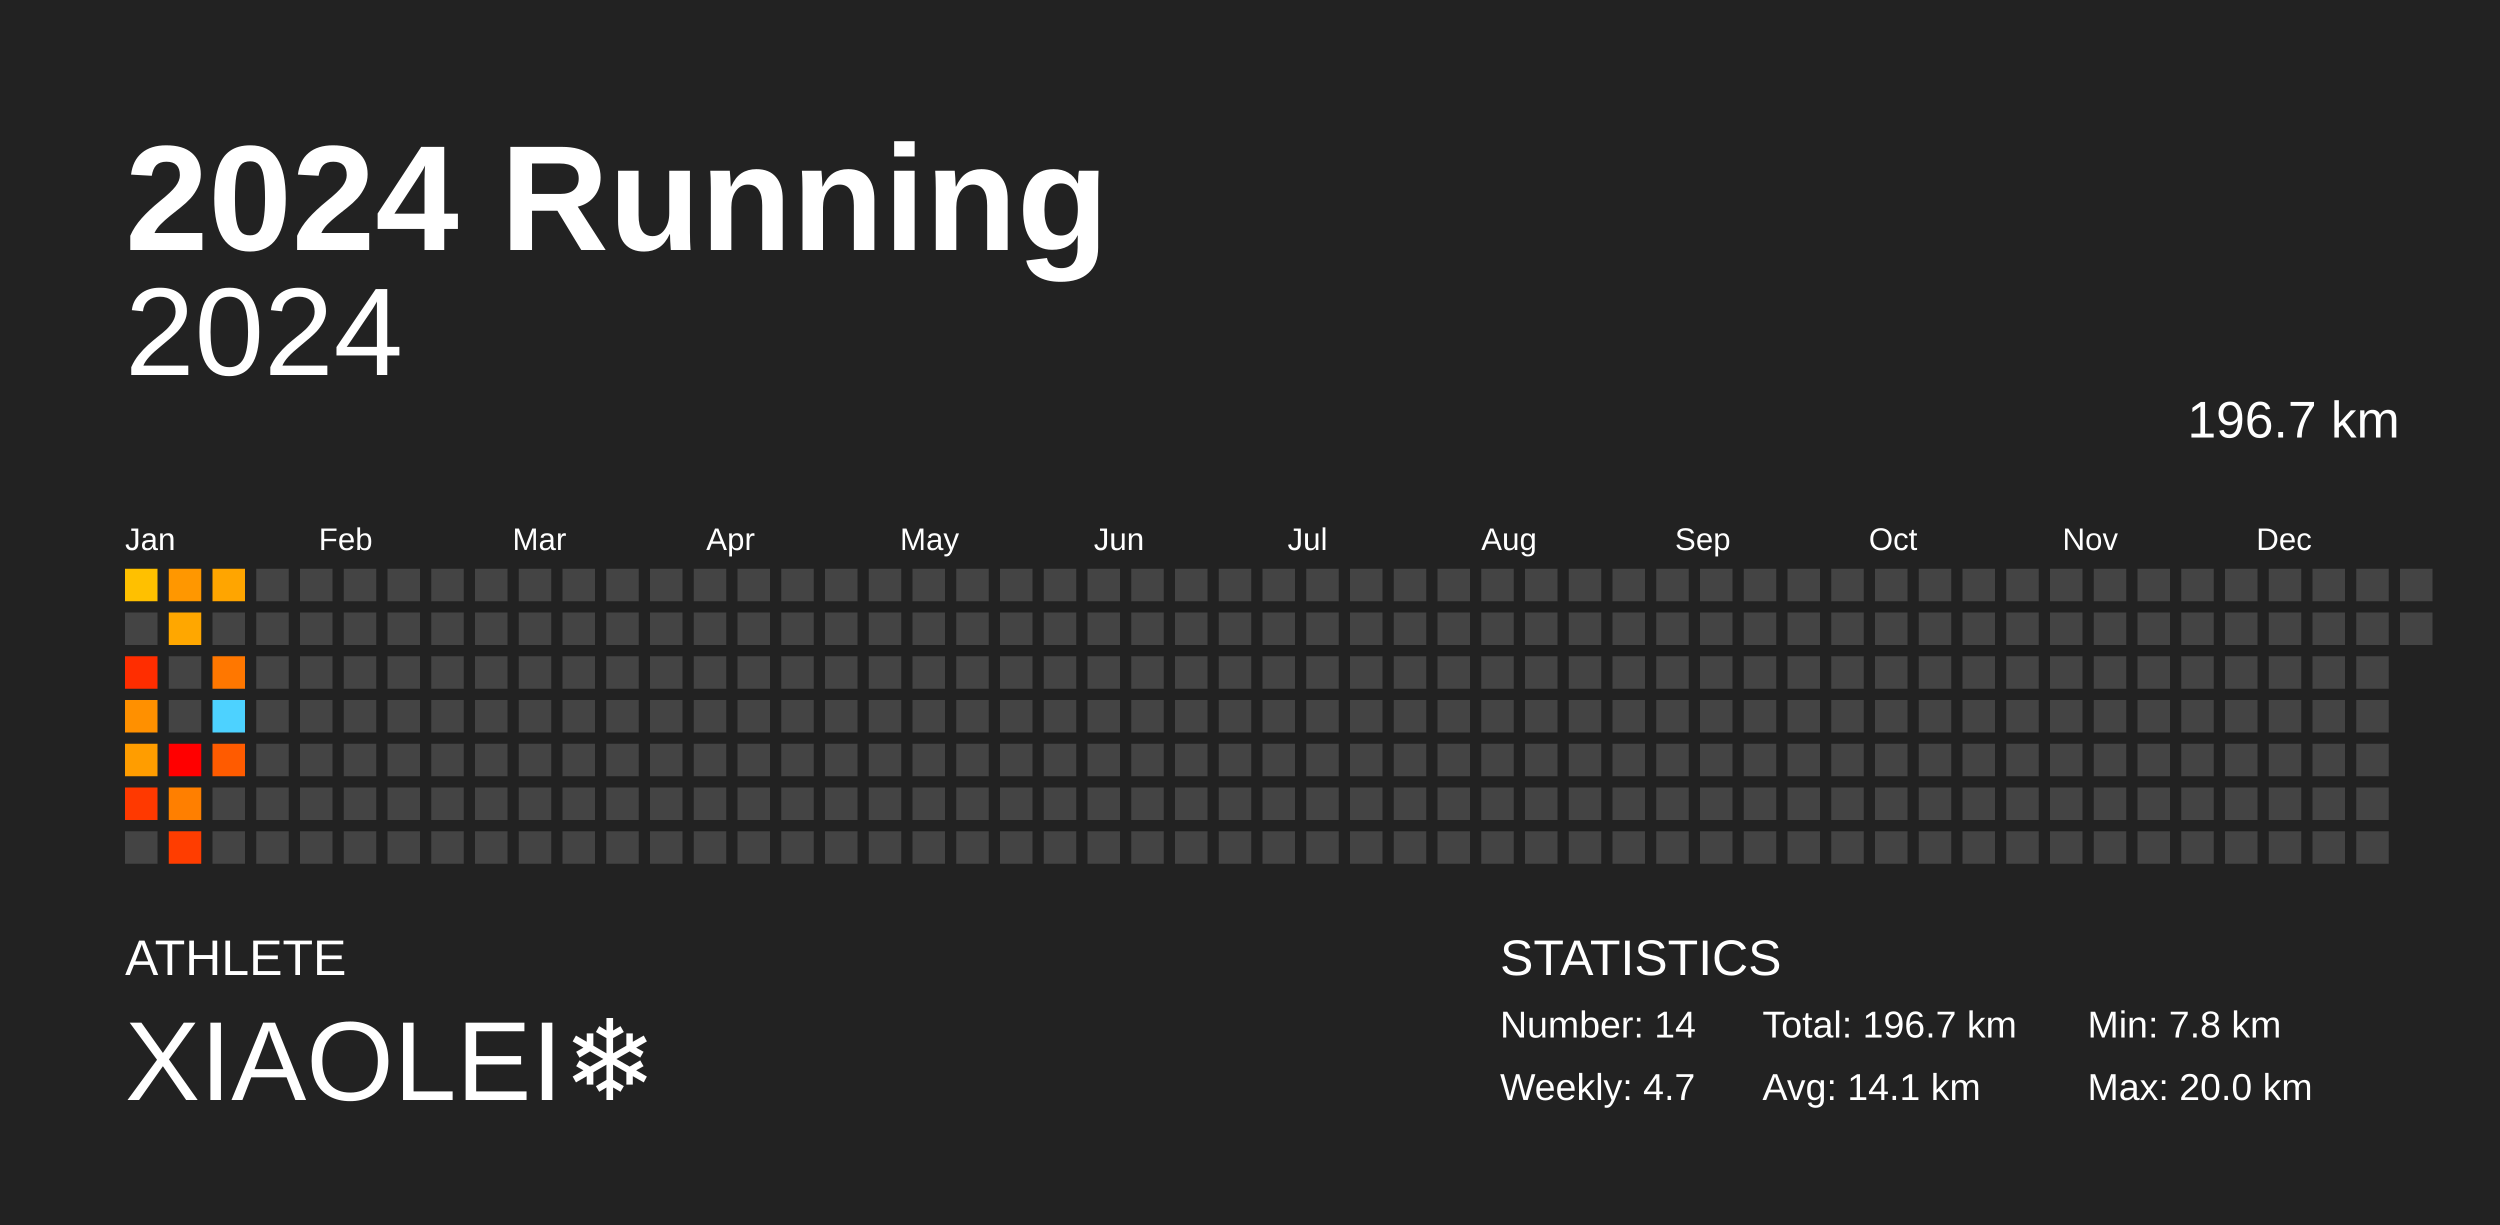
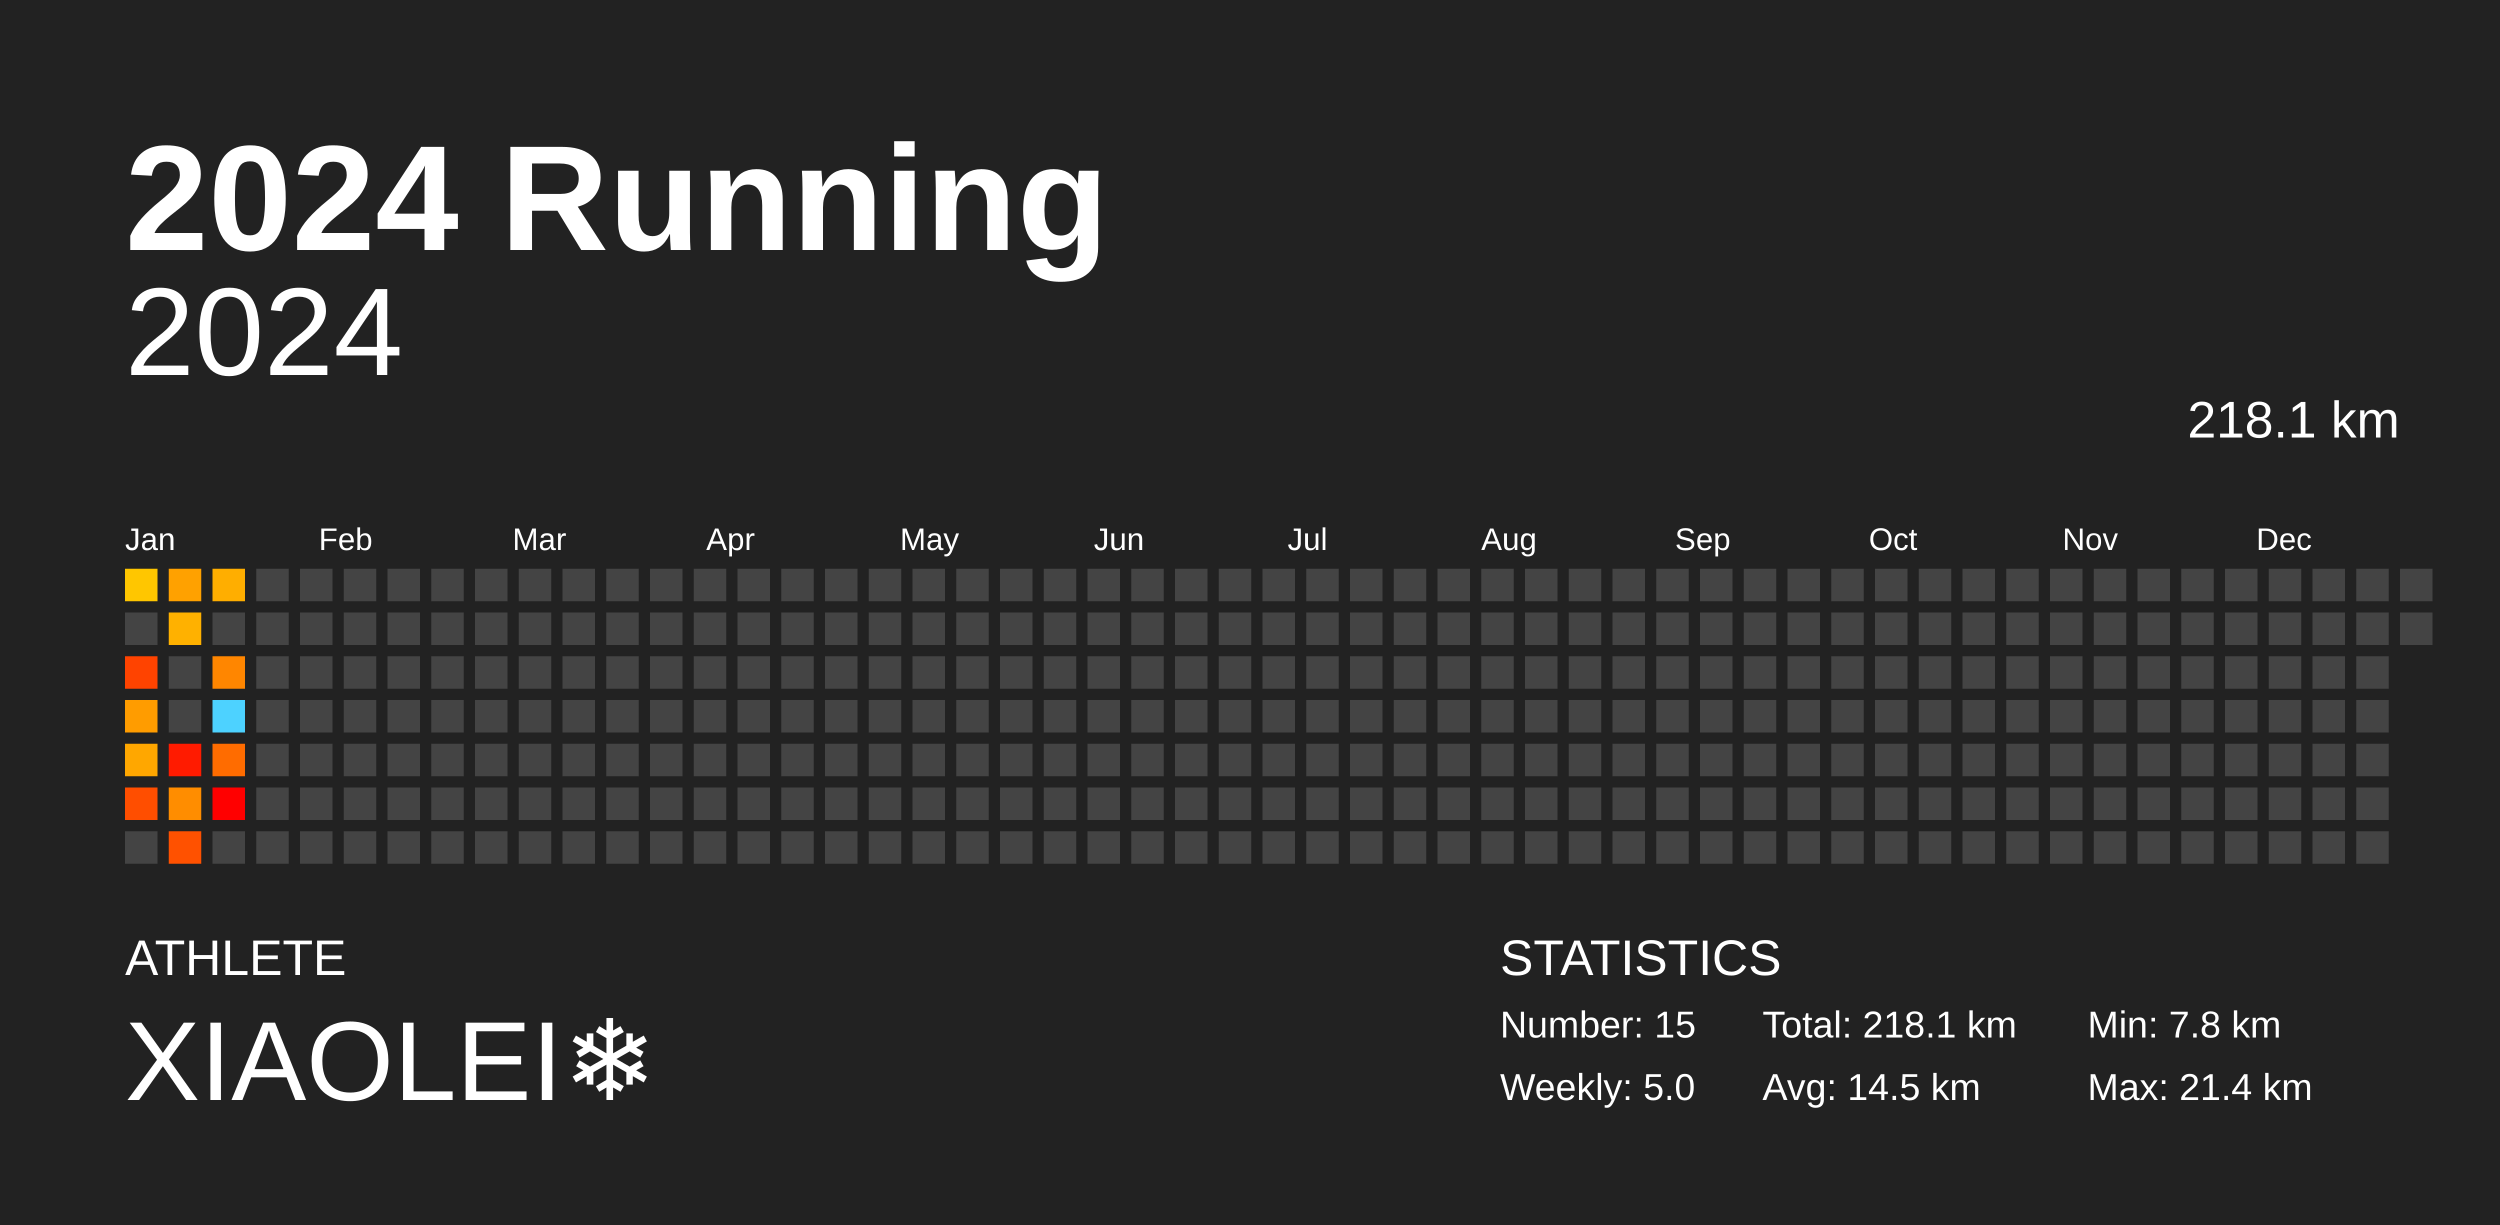
<svg xmlns="http://www.w3.org/2000/svg" baseProfile="full" height="98mm" version="1.1" viewBox="0,0,200,98" width="200mm">
  <defs />
  <rect fill="#222222" height="98" width="200" x="0" y="0" />
  <text fill="#FFFFFF" style="font-size:12px; font-family:Arial; font-weight:bold;" x="10" y="20">2024 Running</text>
  <text fill="#FFFFFF" style="font-size:4px; font-family:Arial" x="10" y="78">ATHLETE</text>
  <text fill="#FFFFFF" style="font-size:9px; font-family:Arial" x="10" y="88">XIAOLEI❄️</text>
  <text fill="#FFFFFF" style="font-size:4px; font-family:Arial" x="120" y="78">STATISTICS</text>
-   <text fill="#FFFFFF" style="font-size:3px; font-family:Arial" x="120" y="83">Number: 14</text>
-   <text fill="#FFFFFF" style="font-size:3px; font-family:Arial" x="120" y="88">Weekly: 4.7</text>
-   <text fill="#FFFFFF" style="font-size:3px; font-family:Arial" x="141" y="83">Total: 196.7 km</text>
-   <text fill="#FFFFFF" style="font-size:3px; font-family:Arial" x="141" y="88">Avg: 14.1 km</text>
+   <text fill="#FFFFFF" style="font-size:3px; font-family:Arial" x="120" y="83">Number: 15</text>
+   <text fill="#FFFFFF" style="font-size:3px; font-family:Arial" x="120" y="88">Weekly: 5.0</text>
+   <text fill="#FFFFFF" style="font-size:3px; font-family:Arial" x="141" y="83">Total: 218.1 km</text>
+   <text fill="#FFFFFF" style="font-size:3px; font-family:Arial" x="141" y="88">Avg: 14.5 km</text>
  <text fill="#FFFFFF" style="font-size:3px; font-family:Arial" x="167" y="83">Min: 7.8 km</text>
-   <text fill="#FFFFFF" style="font-size:3px; font-family:Arial" x="167" y="88">Max: 20.0 km</text>
+   <text fill="#FFFFFF" style="font-size:3px; font-family:Arial" x="167" y="88">Max: 21.4 km</text>
  <text alignment-baseline="hanging" fill="#FFFFFF" style="font-size:10.0px; font-family:Arial;" x="10" y="30">2024</text>
-   <text alignment-baseline="hanging" fill="#FFFFFF" style="font-size:4.125px; font-family:Arial;" x="175" y="35">196.7 km</text>
+   <text alignment-baseline="hanging" fill="#FFFFFF" style="font-size:4.125px; font-family:Arial;" x="175" y="35">218.1 km</text>
  <text fill="#FFFFFF" style="font-size:2.5px; font-family:Arial" x="10.0" y="44">Jan</text>
  <text fill="#FFFFFF" style="font-size:2.5px; font-family:Arial" x="25.5" y="44">Feb</text>
  <text fill="#FFFFFF" style="font-size:2.5px; font-family:Arial" x="41.0" y="44">Mar</text>
  <text fill="#FFFFFF" style="font-size:2.5px; font-family:Arial" x="56.5" y="44">Apr</text>
  <text fill="#FFFFFF" style="font-size:2.5px; font-family:Arial" x="72.0" y="44">May</text>
  <text fill="#FFFFFF" style="font-size:2.5px; font-family:Arial" x="87.5" y="44">Jun</text>
  <text fill="#FFFFFF" style="font-size:2.5px; font-family:Arial" x="103.0" y="44">Jul</text>
  <text fill="#FFFFFF" style="font-size:2.5px; font-family:Arial" x="118.5" y="44">Aug</text>
  <text fill="#FFFFFF" style="font-size:2.5px; font-family:Arial" x="134.0" y="44">Sep</text>
  <text fill="#FFFFFF" style="font-size:2.5px; font-family:Arial" x="149.5" y="44">Oct</text>
  <text fill="#FFFFFF" style="font-size:2.5px; font-family:Arial" x="165.0" y="44">Nov</text>
  <text fill="#FFFFFF" style="font-size:2.5px; font-family:Arial" x="180.5" y="44">Dec</text>
-   <rect fill="#ffc000" height="2.6" width="2.6" x="10.0" y="45.5" />
+   <rect fill="#ffc600" height="2.6" width="2.6" x="10.0" y="45.5" />
  <rect fill="#444444" height="2.6" width="2.6" x="10.0" y="49.0" />
-   <rect fill="#ff2d00" height="2.6" width="2.6" x="10.0" y="52.5" />
-   <rect fill="#ff9000" height="2.6" width="2.6" x="10.0" y="56.0" />
-   <rect fill="#ff9d00" height="2.6" width="2.6" x="10.0" y="59.5" />
-   <rect fill="#ff3900" height="2.6" width="2.6" x="10.0" y="63.0" />
+   <rect fill="#ff4300" height="2.6" width="2.6" x="10.0" y="52.5" />
+   <rect fill="#ff9c00" height="2.6" width="2.6" x="10.0" y="56.0" />
+   <rect fill="#ffa700" height="2.6" width="2.6" x="10.0" y="59.5" />
+   <rect fill="#ff4e00" height="2.6" width="2.6" x="10.0" y="63.0" />
  <rect fill="#444444" height="2.6" width="2.6" x="10.0" y="66.5" />
-   <rect fill="#ff9700" height="2.6" width="2.6" x="13.5" y="45.5" />
-   <rect fill="#ffa700" height="2.6" width="2.6" x="13.5" y="49.0" />
+   <rect fill="#ffa100" height="2.6" width="2.6" x="13.5" y="45.5" />
+   <rect fill="#ffb100" height="2.6" width="2.6" x="13.5" y="49.0" />
  <rect fill="#444444" height="2.6" width="2.6" x="13.5" y="52.5" />
  <rect fill="#444444" height="2.6" width="2.6" x="13.5" y="56.0" />
-   <rect fill="#ff0000" height="2.6" width="2.6" x="13.5" y="59.5" />
-   <rect fill="#ff7f00" height="2.6" width="2.6" x="13.5" y="63.0" />
-   <rect fill="#ff3d00" height="2.6" width="2.6" x="13.5" y="66.5" />
-   <rect fill="#ffa500" height="2.6" width="2.6" x="17.0" y="45.5" />
+   <rect fill="#ff1b00" height="2.6" width="2.6" x="13.5" y="59.5" />
+   <rect fill="#ff8d00" height="2.6" width="2.6" x="13.5" y="63.0" />
+   <rect fill="#ff5100" height="2.6" width="2.6" x="13.5" y="66.5" />
+   <rect fill="#ffae00" height="2.6" width="2.6" x="17.0" y="45.5" />
  <rect fill="#444444" height="2.6" width="2.6" x="17.0" y="49.0" />
-   <rect fill="#ff7700" height="2.6" width="2.6" x="17.0" y="52.5" />
+   <rect fill="#ff8600" height="2.6" width="2.6" x="17.0" y="52.5" />
  <rect fill="#4dd2ff" height="2.6" width="2.6" x="17.0" y="56.0" />
-   <rect fill="#ff5b00" height="2.6" width="2.6" x="17.0" y="59.5" />
-   <rect fill="#444444" height="2.6" width="2.6" x="17.0" y="63.0" />
+   <rect fill="#ff6c00" height="2.6" width="2.6" x="17.0" y="59.5" />
+   <rect fill="red" height="2.6" width="2.6" x="17.0" y="63.0" />
  <rect fill="#444444" height="2.6" width="2.6" x="17.0" y="66.5" />
  <rect fill="#444444" height="2.6" width="2.6" x="20.5" y="45.5" />
  <rect fill="#444444" height="2.6" width="2.6" x="20.5" y="49.0" />
  <rect fill="#444444" height="2.6" width="2.6" x="20.5" y="52.5" />
  <rect fill="#444444" height="2.6" width="2.6" x="20.5" y="56.0" />
  <rect fill="#444444" height="2.6" width="2.6" x="20.5" y="59.5" />
  <rect fill="#444444" height="2.6" width="2.6" x="20.5" y="63.0" />
  <rect fill="#444444" height="2.6" width="2.6" x="20.5" y="66.5" />
  <rect fill="#444444" height="2.6" width="2.6" x="24.0" y="45.5" />
  <rect fill="#444444" height="2.6" width="2.6" x="24.0" y="49.0" />
  <rect fill="#444444" height="2.6" width="2.6" x="24.0" y="52.5" />
  <rect fill="#444444" height="2.6" width="2.6" x="24.0" y="56.0" />
  <rect fill="#444444" height="2.6" width="2.6" x="24.0" y="59.5" />
  <rect fill="#444444" height="2.6" width="2.6" x="24.0" y="63.0" />
  <rect fill="#444444" height="2.6" width="2.6" x="24.0" y="66.5" />
  <rect fill="#444444" height="2.6" width="2.6" x="27.5" y="45.5" />
  <rect fill="#444444" height="2.6" width="2.6" x="27.5" y="49.0" />
  <rect fill="#444444" height="2.6" width="2.6" x="27.5" y="52.5" />
  <rect fill="#444444" height="2.6" width="2.6" x="27.5" y="56.0" />
  <rect fill="#444444" height="2.6" width="2.6" x="27.5" y="59.5" />
  <rect fill="#444444" height="2.6" width="2.6" x="27.5" y="63.0" />
  <rect fill="#444444" height="2.6" width="2.6" x="27.5" y="66.5" />
  <rect fill="#444444" height="2.6" width="2.6" x="31.0" y="45.5" />
  <rect fill="#444444" height="2.6" width="2.6" x="31.0" y="49.0" />
  <rect fill="#444444" height="2.6" width="2.6" x="31.0" y="52.5" />
  <rect fill="#444444" height="2.6" width="2.6" x="31.0" y="56.0" />
  <rect fill="#444444" height="2.6" width="2.6" x="31.0" y="59.5" />
  <rect fill="#444444" height="2.6" width="2.6" x="31.0" y="63.0" />
  <rect fill="#444444" height="2.6" width="2.6" x="31.0" y="66.5" />
  <rect fill="#444444" height="2.6" width="2.6" x="34.5" y="45.5" />
  <rect fill="#444444" height="2.6" width="2.6" x="34.5" y="49.0" />
  <rect fill="#444444" height="2.6" width="2.6" x="34.5" y="52.5" />
  <rect fill="#444444" height="2.6" width="2.6" x="34.5" y="56.0" />
  <rect fill="#444444" height="2.6" width="2.6" x="34.5" y="59.5" />
  <rect fill="#444444" height="2.6" width="2.6" x="34.5" y="63.0" />
  <rect fill="#444444" height="2.6" width="2.6" x="34.5" y="66.5" />
  <rect fill="#444444" height="2.6" width="2.6" x="38.0" y="45.5" />
  <rect fill="#444444" height="2.6" width="2.6" x="38.0" y="49.0" />
  <rect fill="#444444" height="2.6" width="2.6" x="38.0" y="52.5" />
  <rect fill="#444444" height="2.6" width="2.6" x="38.0" y="56.0" />
  <rect fill="#444444" height="2.6" width="2.6" x="38.0" y="59.5" />
  <rect fill="#444444" height="2.6" width="2.6" x="38.0" y="63.0" />
  <rect fill="#444444" height="2.6" width="2.6" x="38.0" y="66.5" />
  <rect fill="#444444" height="2.6" width="2.6" x="41.5" y="45.5" />
  <rect fill="#444444" height="2.6" width="2.6" x="41.5" y="49.0" />
  <rect fill="#444444" height="2.6" width="2.6" x="41.5" y="52.5" />
  <rect fill="#444444" height="2.6" width="2.6" x="41.5" y="56.0" />
  <rect fill="#444444" height="2.6" width="2.6" x="41.5" y="59.5" />
  <rect fill="#444444" height="2.6" width="2.6" x="41.5" y="63.0" />
  <rect fill="#444444" height="2.6" width="2.6" x="41.5" y="66.5" />
  <rect fill="#444444" height="2.6" width="2.6" x="45.0" y="45.5" />
  <rect fill="#444444" height="2.6" width="2.6" x="45.0" y="49.0" />
  <rect fill="#444444" height="2.6" width="2.6" x="45.0" y="52.5" />
  <rect fill="#444444" height="2.6" width="2.6" x="45.0" y="56.0" />
  <rect fill="#444444" height="2.6" width="2.6" x="45.0" y="59.5" />
  <rect fill="#444444" height="2.6" width="2.6" x="45.0" y="63.0" />
  <rect fill="#444444" height="2.6" width="2.6" x="45.0" y="66.5" />
  <rect fill="#444444" height="2.6" width="2.6" x="48.5" y="45.5" />
  <rect fill="#444444" height="2.6" width="2.6" x="48.5" y="49.0" />
  <rect fill="#444444" height="2.6" width="2.6" x="48.5" y="52.5" />
  <rect fill="#444444" height="2.6" width="2.6" x="48.5" y="56.0" />
  <rect fill="#444444" height="2.6" width="2.6" x="48.5" y="59.5" />
  <rect fill="#444444" height="2.6" width="2.6" x="48.5" y="63.0" />
  <rect fill="#444444" height="2.6" width="2.6" x="48.5" y="66.5" />
  <rect fill="#444444" height="2.6" width="2.6" x="52.0" y="45.5" />
  <rect fill="#444444" height="2.6" width="2.6" x="52.0" y="49.0" />
  <rect fill="#444444" height="2.6" width="2.6" x="52.0" y="52.5" />
  <rect fill="#444444" height="2.6" width="2.6" x="52.0" y="56.0" />
  <rect fill="#444444" height="2.6" width="2.6" x="52.0" y="59.5" />
  <rect fill="#444444" height="2.6" width="2.6" x="52.0" y="63.0" />
  <rect fill="#444444" height="2.6" width="2.6" x="52.0" y="66.5" />
  <rect fill="#444444" height="2.6" width="2.6" x="55.5" y="45.5" />
  <rect fill="#444444" height="2.6" width="2.6" x="55.5" y="49.0" />
  <rect fill="#444444" height="2.6" width="2.6" x="55.5" y="52.5" />
  <rect fill="#444444" height="2.6" width="2.6" x="55.5" y="56.0" />
  <rect fill="#444444" height="2.6" width="2.6" x="55.5" y="59.5" />
  <rect fill="#444444" height="2.6" width="2.6" x="55.5" y="63.0" />
  <rect fill="#444444" height="2.6" width="2.6" x="55.5" y="66.5" />
  <rect fill="#444444" height="2.6" width="2.6" x="59.0" y="45.5" />
  <rect fill="#444444" height="2.6" width="2.6" x="59.0" y="49.0" />
  <rect fill="#444444" height="2.6" width="2.6" x="59.0" y="52.5" />
  <rect fill="#444444" height="2.6" width="2.6" x="59.0" y="56.0" />
  <rect fill="#444444" height="2.6" width="2.6" x="59.0" y="59.5" />
  <rect fill="#444444" height="2.6" width="2.6" x="59.0" y="63.0" />
  <rect fill="#444444" height="2.6" width="2.6" x="59.0" y="66.5" />
  <rect fill="#444444" height="2.6" width="2.6" x="62.5" y="45.5" />
  <rect fill="#444444" height="2.6" width="2.6" x="62.5" y="49.0" />
  <rect fill="#444444" height="2.6" width="2.6" x="62.5" y="52.5" />
  <rect fill="#444444" height="2.6" width="2.6" x="62.5" y="56.0" />
  <rect fill="#444444" height="2.6" width="2.6" x="62.5" y="59.5" />
  <rect fill="#444444" height="2.6" width="2.6" x="62.5" y="63.0" />
  <rect fill="#444444" height="2.6" width="2.6" x="62.5" y="66.5" />
  <rect fill="#444444" height="2.6" width="2.6" x="66.0" y="45.5" />
  <rect fill="#444444" height="2.6" width="2.6" x="66.0" y="49.0" />
  <rect fill="#444444" height="2.6" width="2.6" x="66.0" y="52.5" />
  <rect fill="#444444" height="2.6" width="2.6" x="66.0" y="56.0" />
  <rect fill="#444444" height="2.6" width="2.6" x="66.0" y="59.5" />
  <rect fill="#444444" height="2.6" width="2.6" x="66.0" y="63.0" />
  <rect fill="#444444" height="2.6" width="2.6" x="66.0" y="66.5" />
  <rect fill="#444444" height="2.6" width="2.6" x="69.5" y="45.5" />
  <rect fill="#444444" height="2.6" width="2.6" x="69.5" y="49.0" />
  <rect fill="#444444" height="2.6" width="2.6" x="69.5" y="52.5" />
  <rect fill="#444444" height="2.6" width="2.6" x="69.5" y="56.0" />
  <rect fill="#444444" height="2.6" width="2.6" x="69.5" y="59.5" />
  <rect fill="#444444" height="2.6" width="2.6" x="69.5" y="63.0" />
  <rect fill="#444444" height="2.6" width="2.6" x="69.5" y="66.5" />
  <rect fill="#444444" height="2.6" width="2.6" x="73.0" y="45.5" />
  <rect fill="#444444" height="2.6" width="2.6" x="73.0" y="49.0" />
  <rect fill="#444444" height="2.6" width="2.6" x="73.0" y="52.5" />
  <rect fill="#444444" height="2.6" width="2.6" x="73.0" y="56.0" />
  <rect fill="#444444" height="2.6" width="2.6" x="73.0" y="59.5" />
  <rect fill="#444444" height="2.6" width="2.6" x="73.0" y="63.0" />
  <rect fill="#444444" height="2.6" width="2.6" x="73.0" y="66.5" />
  <rect fill="#444444" height="2.6" width="2.6" x="76.5" y="45.5" />
  <rect fill="#444444" height="2.6" width="2.6" x="76.5" y="49.0" />
  <rect fill="#444444" height="2.6" width="2.6" x="76.5" y="52.5" />
  <rect fill="#444444" height="2.6" width="2.6" x="76.5" y="56.0" />
  <rect fill="#444444" height="2.6" width="2.6" x="76.5" y="59.5" />
  <rect fill="#444444" height="2.6" width="2.6" x="76.5" y="63.0" />
  <rect fill="#444444" height="2.6" width="2.6" x="76.5" y="66.5" />
  <rect fill="#444444" height="2.6" width="2.6" x="80.0" y="45.5" />
  <rect fill="#444444" height="2.6" width="2.6" x="80.0" y="49.0" />
  <rect fill="#444444" height="2.6" width="2.6" x="80.0" y="52.5" />
  <rect fill="#444444" height="2.6" width="2.6" x="80.0" y="56.0" />
  <rect fill="#444444" height="2.6" width="2.6" x="80.0" y="59.5" />
  <rect fill="#444444" height="2.6" width="2.6" x="80.0" y="63.0" />
  <rect fill="#444444" height="2.6" width="2.6" x="80.0" y="66.5" />
  <rect fill="#444444" height="2.6" width="2.6" x="83.5" y="45.5" />
  <rect fill="#444444" height="2.6" width="2.6" x="83.5" y="49.0" />
  <rect fill="#444444" height="2.6" width="2.6" x="83.5" y="52.5" />
  <rect fill="#444444" height="2.6" width="2.6" x="83.5" y="56.0" />
  <rect fill="#444444" height="2.6" width="2.6" x="83.5" y="59.5" />
  <rect fill="#444444" height="2.6" width="2.6" x="83.5" y="63.0" />
  <rect fill="#444444" height="2.6" width="2.6" x="83.5" y="66.5" />
  <rect fill="#444444" height="2.6" width="2.6" x="87.0" y="45.5" />
  <rect fill="#444444" height="2.6" width="2.6" x="87.0" y="49.0" />
  <rect fill="#444444" height="2.6" width="2.6" x="87.0" y="52.5" />
  <rect fill="#444444" height="2.6" width="2.6" x="87.0" y="56.0" />
  <rect fill="#444444" height="2.6" width="2.6" x="87.0" y="59.5" />
  <rect fill="#444444" height="2.6" width="2.6" x="87.0" y="63.0" />
  <rect fill="#444444" height="2.6" width="2.6" x="87.0" y="66.5" />
  <rect fill="#444444" height="2.6" width="2.6" x="90.5" y="45.5" />
  <rect fill="#444444" height="2.6" width="2.6" x="90.5" y="49.0" />
  <rect fill="#444444" height="2.6" width="2.6" x="90.5" y="52.5" />
  <rect fill="#444444" height="2.6" width="2.6" x="90.5" y="56.0" />
  <rect fill="#444444" height="2.6" width="2.6" x="90.5" y="59.5" />
  <rect fill="#444444" height="2.6" width="2.6" x="90.5" y="63.0" />
  <rect fill="#444444" height="2.6" width="2.6" x="90.5" y="66.5" />
  <rect fill="#444444" height="2.6" width="2.6" x="94.0" y="45.5" />
  <rect fill="#444444" height="2.6" width="2.6" x="94.0" y="49.0" />
  <rect fill="#444444" height="2.6" width="2.6" x="94.0" y="52.5" />
  <rect fill="#444444" height="2.6" width="2.6" x="94.0" y="56.0" />
  <rect fill="#444444" height="2.6" width="2.6" x="94.0" y="59.5" />
  <rect fill="#444444" height="2.6" width="2.6" x="94.0" y="63.0" />
  <rect fill="#444444" height="2.6" width="2.6" x="94.0" y="66.5" />
  <rect fill="#444444" height="2.6" width="2.6" x="97.5" y="45.5" />
  <rect fill="#444444" height="2.6" width="2.6" x="97.5" y="49.0" />
  <rect fill="#444444" height="2.6" width="2.6" x="97.5" y="52.5" />
  <rect fill="#444444" height="2.6" width="2.6" x="97.5" y="56.0" />
  <rect fill="#444444" height="2.6" width="2.6" x="97.5" y="59.5" />
  <rect fill="#444444" height="2.6" width="2.6" x="97.5" y="63.0" />
  <rect fill="#444444" height="2.6" width="2.6" x="97.5" y="66.5" />
  <rect fill="#444444" height="2.6" width="2.6" x="101.0" y="45.5" />
  <rect fill="#444444" height="2.6" width="2.6" x="101.0" y="49.0" />
  <rect fill="#444444" height="2.6" width="2.6" x="101.0" y="52.5" />
  <rect fill="#444444" height="2.6" width="2.6" x="101.0" y="56.0" />
  <rect fill="#444444" height="2.6" width="2.6" x="101.0" y="59.5" />
  <rect fill="#444444" height="2.6" width="2.6" x="101.0" y="63.0" />
  <rect fill="#444444" height="2.6" width="2.6" x="101.0" y="66.5" />
  <rect fill="#444444" height="2.6" width="2.6" x="104.5" y="45.5" />
  <rect fill="#444444" height="2.6" width="2.6" x="104.5" y="49.0" />
  <rect fill="#444444" height="2.6" width="2.6" x="104.5" y="52.5" />
  <rect fill="#444444" height="2.6" width="2.6" x="104.5" y="56.0" />
  <rect fill="#444444" height="2.6" width="2.6" x="104.5" y="59.5" />
  <rect fill="#444444" height="2.6" width="2.6" x="104.5" y="63.0" />
  <rect fill="#444444" height="2.6" width="2.6" x="104.5" y="66.5" />
  <rect fill="#444444" height="2.6" width="2.6" x="108.0" y="45.5" />
  <rect fill="#444444" height="2.6" width="2.6" x="108.0" y="49.0" />
  <rect fill="#444444" height="2.6" width="2.6" x="108.0" y="52.5" />
  <rect fill="#444444" height="2.6" width="2.6" x="108.0" y="56.0" />
  <rect fill="#444444" height="2.6" width="2.6" x="108.0" y="59.5" />
  <rect fill="#444444" height="2.6" width="2.6" x="108.0" y="63.0" />
  <rect fill="#444444" height="2.6" width="2.6" x="108.0" y="66.5" />
  <rect fill="#444444" height="2.6" width="2.6" x="111.5" y="45.5" />
  <rect fill="#444444" height="2.6" width="2.6" x="111.5" y="49.0" />
  <rect fill="#444444" height="2.6" width="2.6" x="111.5" y="52.5" />
  <rect fill="#444444" height="2.6" width="2.6" x="111.5" y="56.0" />
  <rect fill="#444444" height="2.6" width="2.6" x="111.5" y="59.5" />
  <rect fill="#444444" height="2.6" width="2.6" x="111.5" y="63.0" />
  <rect fill="#444444" height="2.6" width="2.6" x="111.5" y="66.5" />
  <rect fill="#444444" height="2.6" width="2.6" x="115.0" y="45.5" />
  <rect fill="#444444" height="2.6" width="2.6" x="115.0" y="49.0" />
  <rect fill="#444444" height="2.6" width="2.6" x="115.0" y="52.5" />
  <rect fill="#444444" height="2.6" width="2.6" x="115.0" y="56.0" />
  <rect fill="#444444" height="2.6" width="2.6" x="115.0" y="59.5" />
  <rect fill="#444444" height="2.6" width="2.6" x="115.0" y="63.0" />
  <rect fill="#444444" height="2.6" width="2.6" x="115.0" y="66.5" />
  <rect fill="#444444" height="2.6" width="2.6" x="118.5" y="45.5" />
  <rect fill="#444444" height="2.6" width="2.6" x="118.5" y="49.0" />
  <rect fill="#444444" height="2.6" width="2.6" x="118.5" y="52.5" />
  <rect fill="#444444" height="2.6" width="2.6" x="118.5" y="56.0" />
  <rect fill="#444444" height="2.6" width="2.6" x="118.5" y="59.5" />
  <rect fill="#444444" height="2.6" width="2.6" x="118.5" y="63.0" />
  <rect fill="#444444" height="2.6" width="2.6" x="118.5" y="66.5" />
  <rect fill="#444444" height="2.6" width="2.6" x="122.0" y="45.5" />
  <rect fill="#444444" height="2.6" width="2.6" x="122.0" y="49.0" />
  <rect fill="#444444" height="2.6" width="2.6" x="122.0" y="52.5" />
  <rect fill="#444444" height="2.6" width="2.6" x="122.0" y="56.0" />
  <rect fill="#444444" height="2.6" width="2.6" x="122.0" y="59.5" />
  <rect fill="#444444" height="2.6" width="2.6" x="122.0" y="63.0" />
  <rect fill="#444444" height="2.6" width="2.6" x="122.0" y="66.5" />
  <rect fill="#444444" height="2.6" width="2.6" x="125.5" y="45.5" />
  <rect fill="#444444" height="2.6" width="2.6" x="125.5" y="49.0" />
  <rect fill="#444444" height="2.6" width="2.6" x="125.5" y="52.5" />
  <rect fill="#444444" height="2.6" width="2.6" x="125.5" y="56.0" />
  <rect fill="#444444" height="2.6" width="2.6" x="125.5" y="59.5" />
  <rect fill="#444444" height="2.6" width="2.6" x="125.5" y="63.0" />
  <rect fill="#444444" height="2.6" width="2.6" x="125.5" y="66.5" />
  <rect fill="#444444" height="2.6" width="2.6" x="129.0" y="45.5" />
  <rect fill="#444444" height="2.6" width="2.6" x="129.0" y="49.0" />
  <rect fill="#444444" height="2.6" width="2.6" x="129.0" y="52.5" />
  <rect fill="#444444" height="2.6" width="2.6" x="129.0" y="56.0" />
  <rect fill="#444444" height="2.6" width="2.6" x="129.0" y="59.5" />
  <rect fill="#444444" height="2.6" width="2.6" x="129.0" y="63.0" />
  <rect fill="#444444" height="2.6" width="2.6" x="129.0" y="66.5" />
  <rect fill="#444444" height="2.6" width="2.6" x="132.5" y="45.5" />
  <rect fill="#444444" height="2.6" width="2.6" x="132.5" y="49.0" />
  <rect fill="#444444" height="2.6" width="2.6" x="132.5" y="52.5" />
  <rect fill="#444444" height="2.6" width="2.6" x="132.5" y="56.0" />
  <rect fill="#444444" height="2.6" width="2.6" x="132.5" y="59.5" />
  <rect fill="#444444" height="2.6" width="2.6" x="132.5" y="63.0" />
  <rect fill="#444444" height="2.6" width="2.6" x="132.5" y="66.5" />
  <rect fill="#444444" height="2.6" width="2.6" x="136.0" y="45.5" />
  <rect fill="#444444" height="2.6" width="2.6" x="136.0" y="49.0" />
  <rect fill="#444444" height="2.6" width="2.6" x="136.0" y="52.5" />
  <rect fill="#444444" height="2.6" width="2.6" x="136.0" y="56.0" />
  <rect fill="#444444" height="2.6" width="2.6" x="136.0" y="59.5" />
  <rect fill="#444444" height="2.6" width="2.6" x="136.0" y="63.0" />
  <rect fill="#444444" height="2.6" width="2.6" x="136.0" y="66.5" />
  <rect fill="#444444" height="2.6" width="2.6" x="139.5" y="45.5" />
  <rect fill="#444444" height="2.6" width="2.6" x="139.5" y="49.0" />
  <rect fill="#444444" height="2.6" width="2.6" x="139.5" y="52.5" />
  <rect fill="#444444" height="2.6" width="2.6" x="139.5" y="56.0" />
  <rect fill="#444444" height="2.6" width="2.6" x="139.5" y="59.5" />
  <rect fill="#444444" height="2.6" width="2.6" x="139.5" y="63.0" />
  <rect fill="#444444" height="2.6" width="2.6" x="139.5" y="66.5" />
  <rect fill="#444444" height="2.6" width="2.6" x="143.0" y="45.5" />
  <rect fill="#444444" height="2.6" width="2.6" x="143.0" y="49.0" />
  <rect fill="#444444" height="2.6" width="2.6" x="143.0" y="52.5" />
  <rect fill="#444444" height="2.6" width="2.6" x="143.0" y="56.0" />
  <rect fill="#444444" height="2.6" width="2.6" x="143.0" y="59.5" />
  <rect fill="#444444" height="2.6" width="2.6" x="143.0" y="63.0" />
  <rect fill="#444444" height="2.6" width="2.6" x="143.0" y="66.5" />
  <rect fill="#444444" height="2.6" width="2.6" x="146.5" y="45.5" />
  <rect fill="#444444" height="2.6" width="2.6" x="146.5" y="49.0" />
  <rect fill="#444444" height="2.6" width="2.6" x="146.5" y="52.5" />
  <rect fill="#444444" height="2.6" width="2.6" x="146.5" y="56.0" />
  <rect fill="#444444" height="2.6" width="2.6" x="146.5" y="59.5" />
  <rect fill="#444444" height="2.6" width="2.6" x="146.5" y="63.0" />
  <rect fill="#444444" height="2.6" width="2.6" x="146.5" y="66.5" />
  <rect fill="#444444" height="2.6" width="2.6" x="150.0" y="45.5" />
  <rect fill="#444444" height="2.6" width="2.6" x="150.0" y="49.0" />
  <rect fill="#444444" height="2.6" width="2.6" x="150.0" y="52.5" />
  <rect fill="#444444" height="2.6" width="2.6" x="150.0" y="56.0" />
  <rect fill="#444444" height="2.6" width="2.6" x="150.0" y="59.5" />
  <rect fill="#444444" height="2.6" width="2.6" x="150.0" y="63.0" />
  <rect fill="#444444" height="2.6" width="2.6" x="150.0" y="66.5" />
  <rect fill="#444444" height="2.6" width="2.6" x="153.5" y="45.5" />
  <rect fill="#444444" height="2.6" width="2.6" x="153.5" y="49.0" />
  <rect fill="#444444" height="2.6" width="2.6" x="153.5" y="52.5" />
  <rect fill="#444444" height="2.6" width="2.6" x="153.5" y="56.0" />
  <rect fill="#444444" height="2.6" width="2.6" x="153.5" y="59.5" />
  <rect fill="#444444" height="2.6" width="2.6" x="153.5" y="63.0" />
  <rect fill="#444444" height="2.6" width="2.6" x="153.5" y="66.5" />
  <rect fill="#444444" height="2.6" width="2.6" x="157.0" y="45.5" />
  <rect fill="#444444" height="2.6" width="2.6" x="157.0" y="49.0" />
  <rect fill="#444444" height="2.6" width="2.6" x="157.0" y="52.5" />
  <rect fill="#444444" height="2.6" width="2.6" x="157.0" y="56.0" />
  <rect fill="#444444" height="2.6" width="2.6" x="157.0" y="59.5" />
  <rect fill="#444444" height="2.6" width="2.6" x="157.0" y="63.0" />
  <rect fill="#444444" height="2.6" width="2.6" x="157.0" y="66.5" />
  <rect fill="#444444" height="2.6" width="2.6" x="160.5" y="45.5" />
  <rect fill="#444444" height="2.6" width="2.6" x="160.5" y="49.0" />
  <rect fill="#444444" height="2.6" width="2.6" x="160.5" y="52.5" />
  <rect fill="#444444" height="2.6" width="2.6" x="160.5" y="56.0" />
  <rect fill="#444444" height="2.6" width="2.6" x="160.5" y="59.5" />
  <rect fill="#444444" height="2.6" width="2.6" x="160.5" y="63.0" />
  <rect fill="#444444" height="2.6" width="2.6" x="160.5" y="66.5" />
  <rect fill="#444444" height="2.6" width="2.6" x="164.0" y="45.5" />
  <rect fill="#444444" height="2.6" width="2.6" x="164.0" y="49.0" />
  <rect fill="#444444" height="2.6" width="2.6" x="164.0" y="52.5" />
  <rect fill="#444444" height="2.6" width="2.6" x="164.0" y="56.0" />
  <rect fill="#444444" height="2.6" width="2.6" x="164.0" y="59.5" />
  <rect fill="#444444" height="2.6" width="2.6" x="164.0" y="63.0" />
  <rect fill="#444444" height="2.6" width="2.6" x="164.0" y="66.5" />
  <rect fill="#444444" height="2.6" width="2.6" x="167.5" y="45.5" />
  <rect fill="#444444" height="2.6" width="2.6" x="167.5" y="49.0" />
  <rect fill="#444444" height="2.6" width="2.6" x="167.5" y="52.5" />
  <rect fill="#444444" height="2.6" width="2.6" x="167.5" y="56.0" />
  <rect fill="#444444" height="2.6" width="2.6" x="167.5" y="59.5" />
  <rect fill="#444444" height="2.6" width="2.6" x="167.5" y="63.0" />
  <rect fill="#444444" height="2.6" width="2.6" x="167.5" y="66.5" />
  <rect fill="#444444" height="2.6" width="2.6" x="171.0" y="45.5" />
  <rect fill="#444444" height="2.6" width="2.6" x="171.0" y="49.0" />
  <rect fill="#444444" height="2.6" width="2.6" x="171.0" y="52.5" />
  <rect fill="#444444" height="2.6" width="2.6" x="171.0" y="56.0" />
  <rect fill="#444444" height="2.6" width="2.6" x="171.0" y="59.5" />
  <rect fill="#444444" height="2.6" width="2.6" x="171.0" y="63.0" />
  <rect fill="#444444" height="2.6" width="2.6" x="171.0" y="66.5" />
  <rect fill="#444444" height="2.6" width="2.6" x="174.5" y="45.5" />
  <rect fill="#444444" height="2.6" width="2.6" x="174.5" y="49.0" />
  <rect fill="#444444" height="2.6" width="2.6" x="174.5" y="52.5" />
  <rect fill="#444444" height="2.6" width="2.6" x="174.5" y="56.0" />
  <rect fill="#444444" height="2.6" width="2.6" x="174.5" y="59.5" />
  <rect fill="#444444" height="2.6" width="2.6" x="174.5" y="63.0" />
  <rect fill="#444444" height="2.6" width="2.6" x="174.5" y="66.5" />
  <rect fill="#444444" height="2.6" width="2.6" x="178.0" y="45.5" />
  <rect fill="#444444" height="2.6" width="2.6" x="178.0" y="49.0" />
  <rect fill="#444444" height="2.6" width="2.6" x="178.0" y="52.5" />
  <rect fill="#444444" height="2.6" width="2.6" x="178.0" y="56.0" />
  <rect fill="#444444" height="2.6" width="2.6" x="178.0" y="59.5" />
  <rect fill="#444444" height="2.6" width="2.6" x="178.0" y="63.0" />
  <rect fill="#444444" height="2.6" width="2.6" x="178.0" y="66.5" />
  <rect fill="#444444" height="2.6" width="2.6" x="181.5" y="45.5" />
  <rect fill="#444444" height="2.6" width="2.6" x="181.5" y="49.0" />
  <rect fill="#444444" height="2.6" width="2.6" x="181.5" y="52.5" />
  <rect fill="#444444" height="2.6" width="2.6" x="181.5" y="56.0" />
  <rect fill="#444444" height="2.6" width="2.6" x="181.5" y="59.5" />
  <rect fill="#444444" height="2.6" width="2.6" x="181.5" y="63.0" />
  <rect fill="#444444" height="2.6" width="2.6" x="181.5" y="66.5" />
  <rect fill="#444444" height="2.6" width="2.6" x="185.0" y="45.5" />
  <rect fill="#444444" height="2.6" width="2.6" x="185.0" y="49.0" />
  <rect fill="#444444" height="2.6" width="2.6" x="185.0" y="52.5" />
  <rect fill="#444444" height="2.6" width="2.6" x="185.0" y="56.0" />
  <rect fill="#444444" height="2.6" width="2.6" x="185.0" y="59.5" />
  <rect fill="#444444" height="2.6" width="2.6" x="185.0" y="63.0" />
  <rect fill="#444444" height="2.6" width="2.6" x="185.0" y="66.5" />
  <rect fill="#444444" height="2.6" width="2.6" x="188.5" y="45.5" />
  <rect fill="#444444" height="2.6" width="2.6" x="188.5" y="49.0" />
  <rect fill="#444444" height="2.6" width="2.6" x="188.5" y="52.5" />
  <rect fill="#444444" height="2.6" width="2.6" x="188.5" y="56.0" />
  <rect fill="#444444" height="2.6" width="2.6" x="188.5" y="59.5" />
  <rect fill="#444444" height="2.6" width="2.6" x="188.5" y="63.0" />
  <rect fill="#444444" height="2.6" width="2.6" x="188.5" y="66.5" />
  <rect fill="#444444" height="2.6" width="2.6" x="192.0" y="45.5" />
  <rect fill="#444444" height="2.6" width="2.6" x="192.0" y="49.0" />
</svg>
